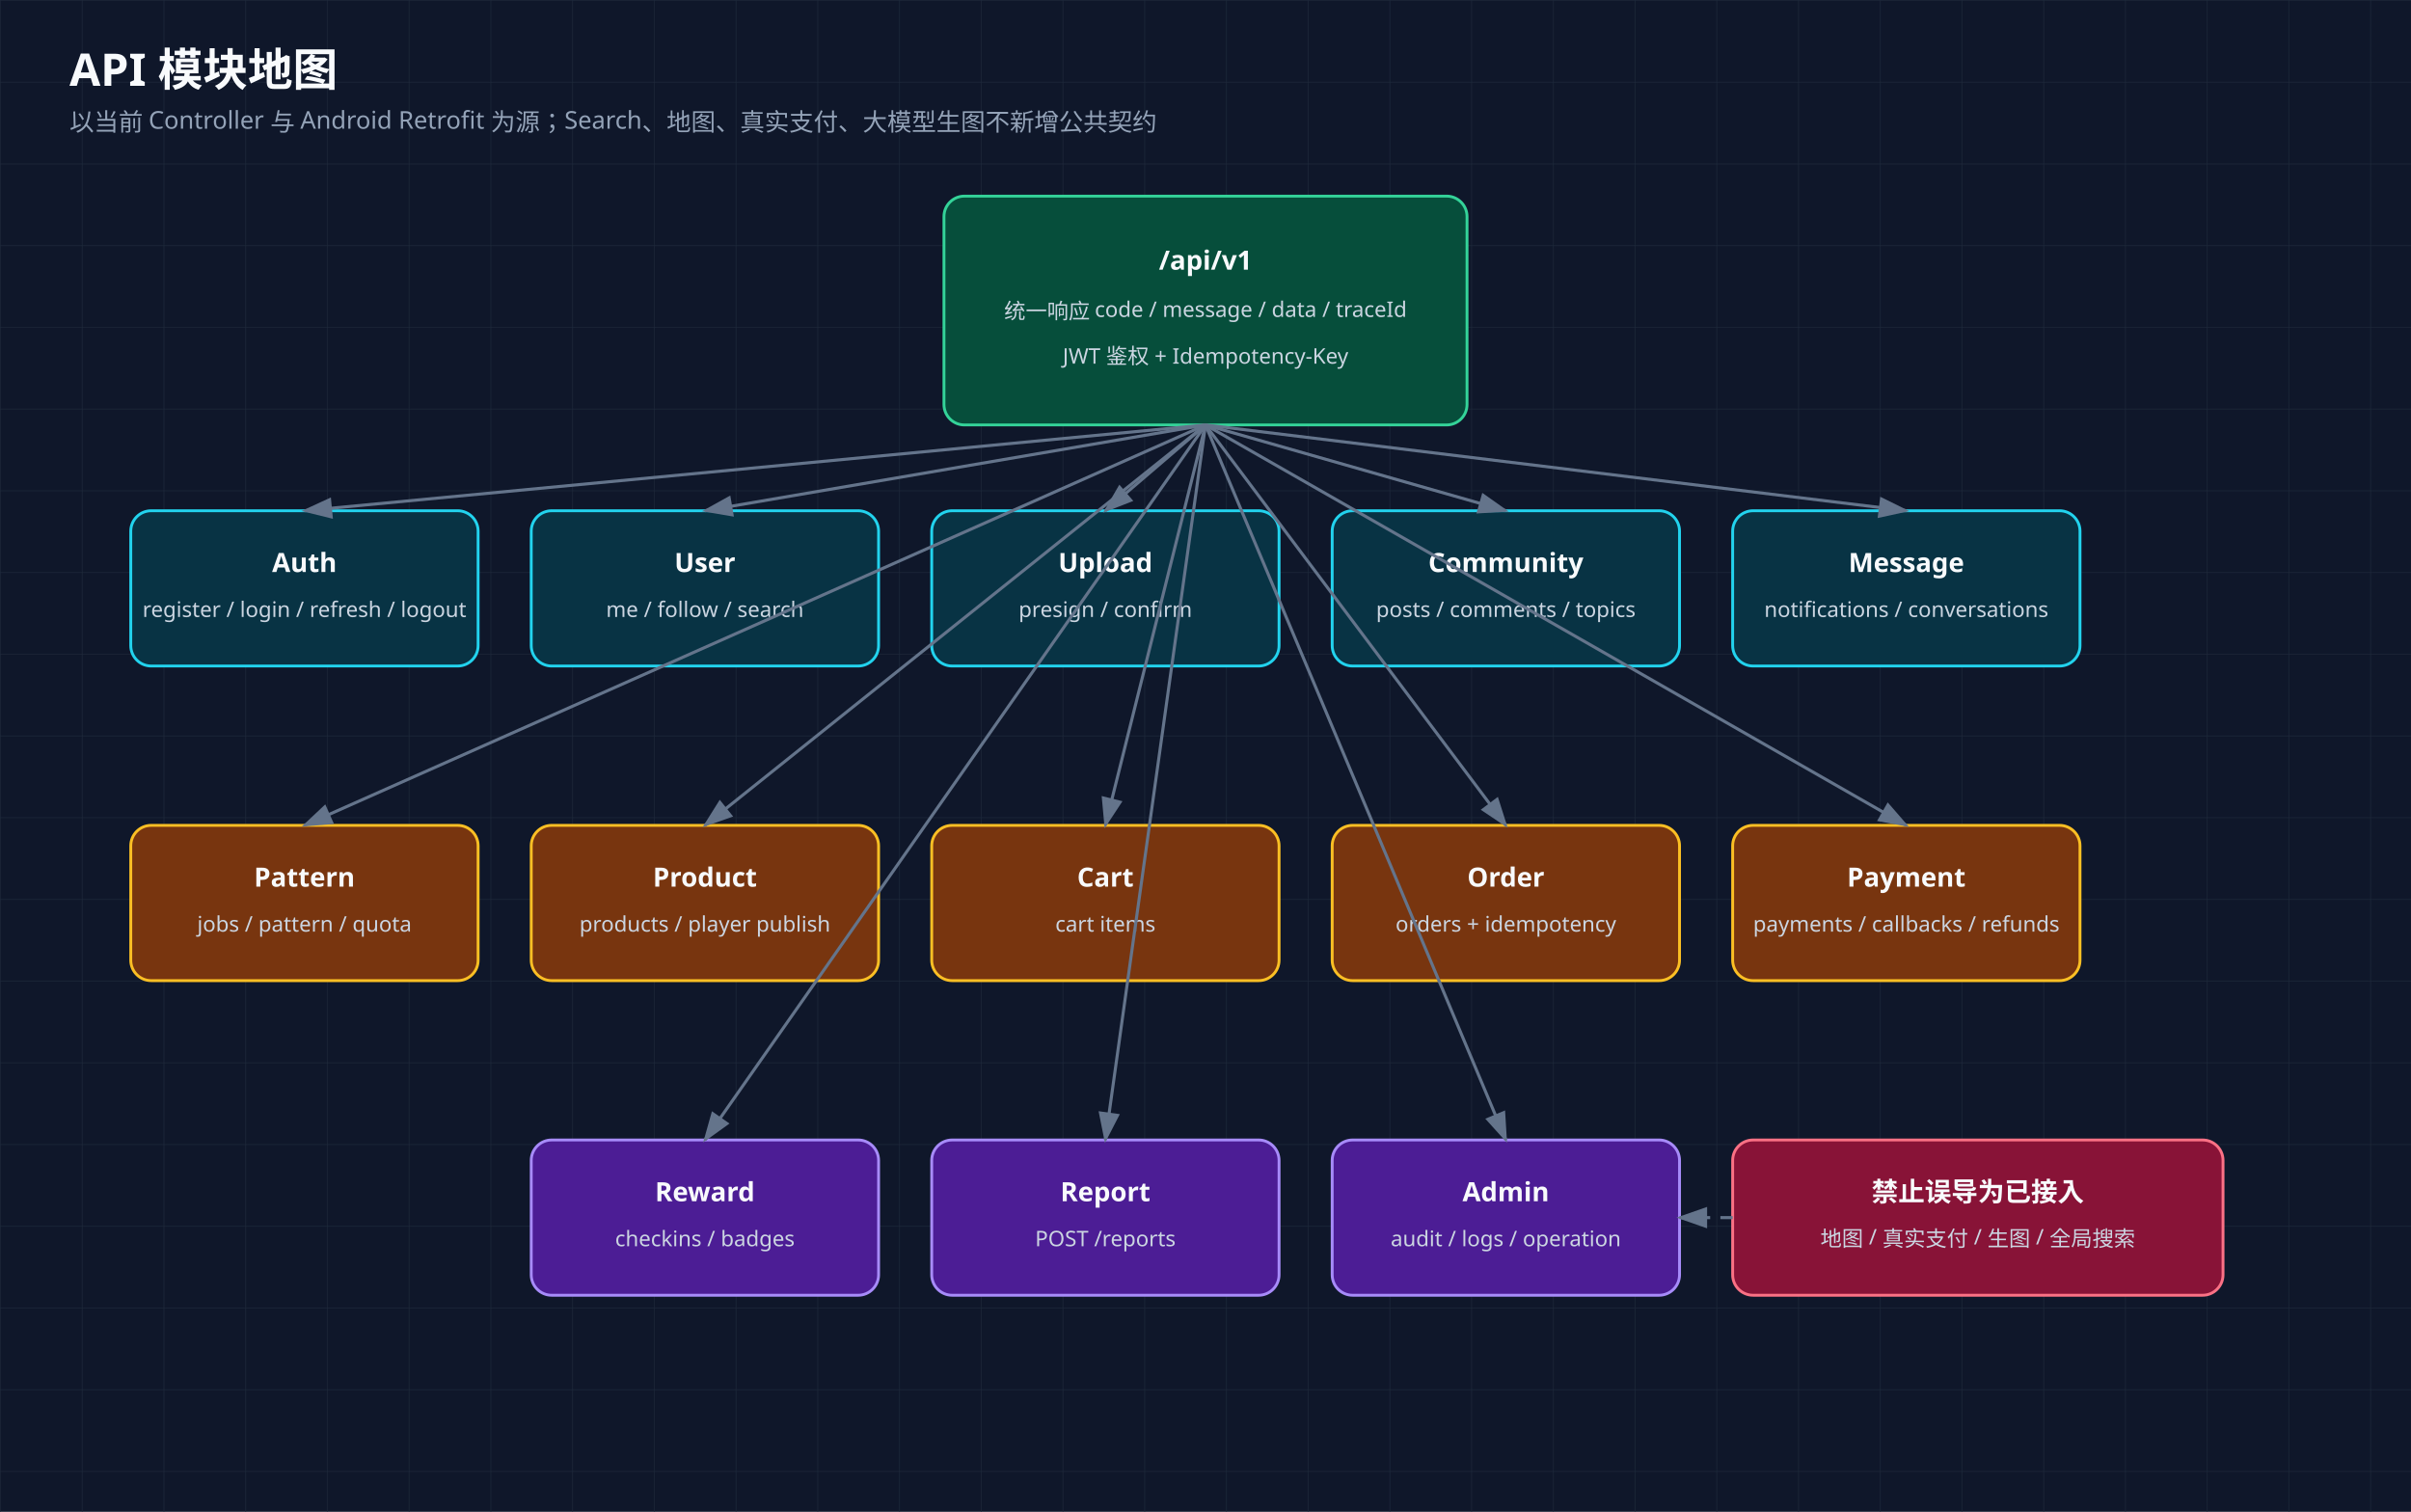
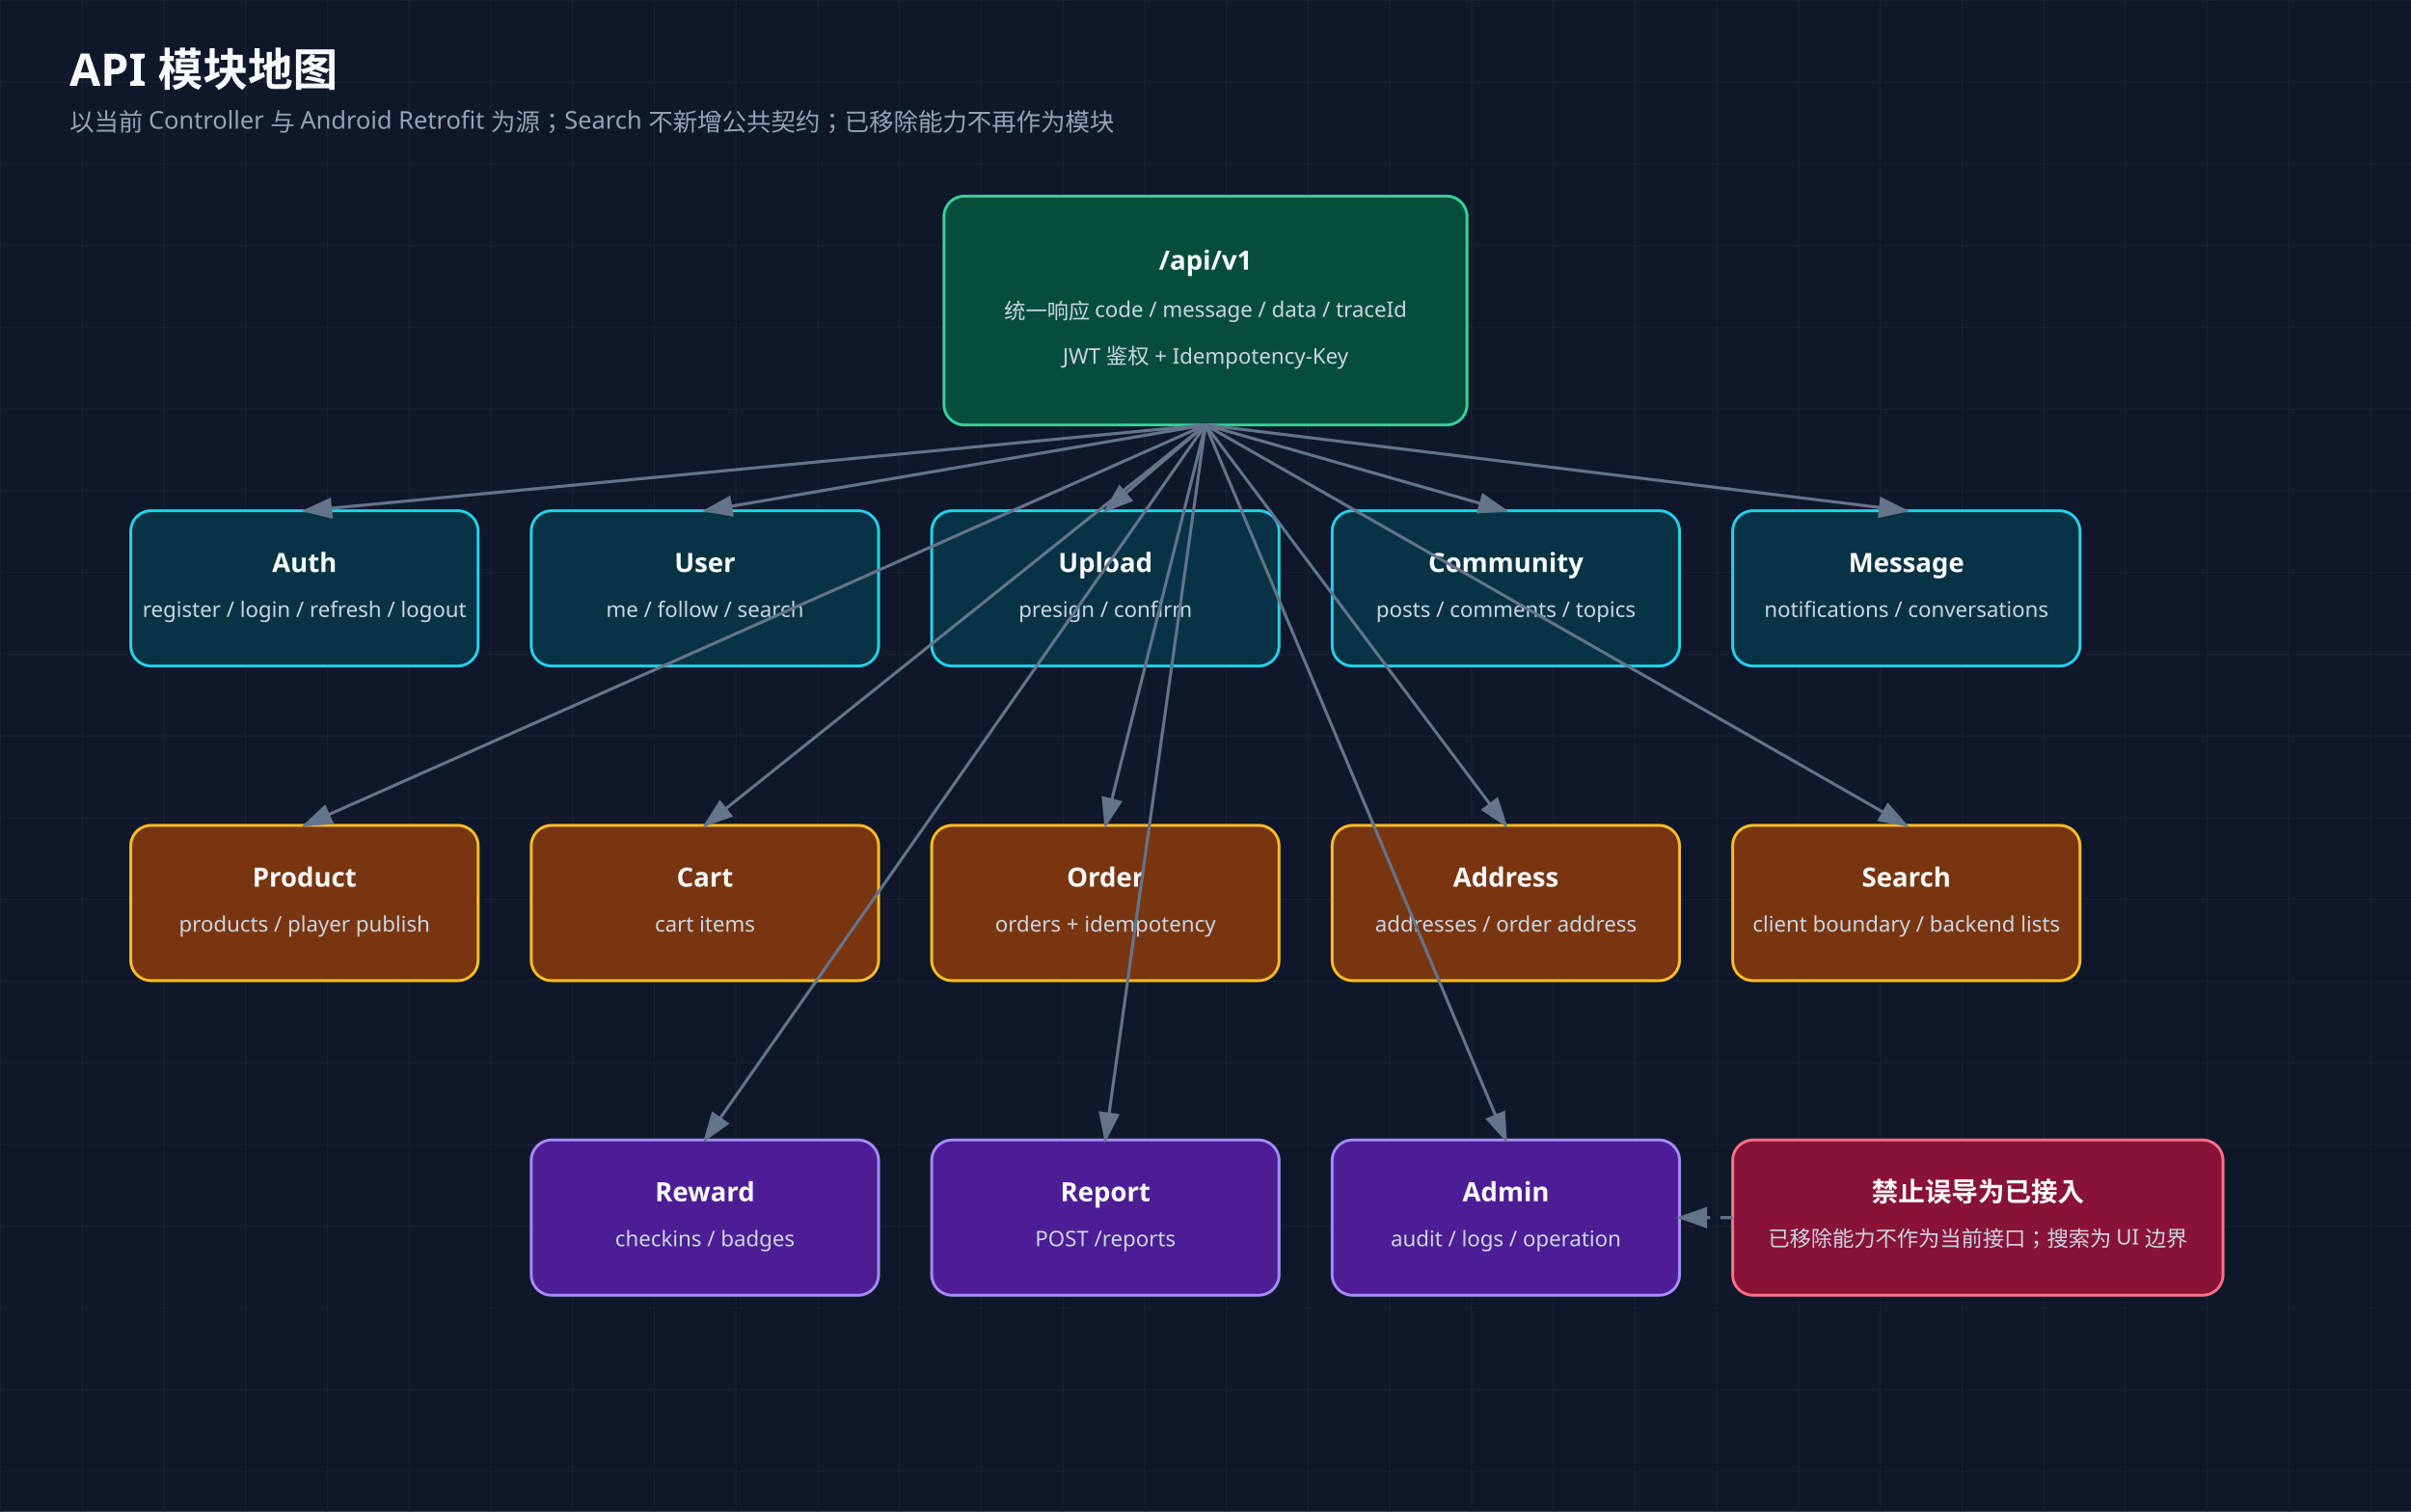
<svg xmlns="http://www.w3.org/2000/svg" viewBox="0 0 1180 740">
  <defs>
    <pattern id="grid" width="40" height="40" patternUnits="userSpaceOnUse">
      <path d="M 40 0 L 0 0 0 40" fill="none" stroke="#1e293b" stroke-width="0.6" />
    </pattern>
    <marker id="arrow" markerWidth="10" markerHeight="7" refX="9" refY="3.5" orient="auto">
      <polygon points="0 0, 10 3.5, 0 7" fill="#64748b" />
    </marker>
    <style>
      text{font-family:'JetBrains Mono','Noto Sans SC','Microsoft YaHei',sans-serif}
      .title{fill:#f8fafc;font-size:22px;font-weight:700}
      .note{fill:#94a3b8;font-size:12px}
      .label{fill:#f8fafc;font-size:13px;font-weight:700}
      .small{fill:#cbd5e1;font-size:10.5px}
      .module{rx:10;stroke-width:1.4}
      .core{fill:#064e3b;stroke:#34d399}
      .user{fill:#083344;stroke:#22d3ee}
      .commerce{fill:#78350f;stroke:#fbbf24}
      .admin{fill:#4c1d95;stroke:#a78bfa}
      .warn{fill:#881337;stroke:#fb7185}
      .line{stroke:#64748b;stroke-width:1.5;fill:none;marker-end:url(#arrow)}
      .dash{stroke-dasharray:6 5}
    </style>
  </defs>
  <rect width="1180" height="740" fill="#0f172a" />
  <rect width="1180" height="740" fill="url(#grid)" />
  <text x="34" y="42" class="title">API 模块地图</text>
-   <text x="34" y="64" class="note">以当前 Controller 与 Android Retrofit 为源；Search、地图、真实支付、大模型生图不新增公共契约</text>
+   <text x="34" y="64" class="note">以当前 Controller 与 Android Retrofit 为源；Search 不新增公共契约；已移除能力不再作为模块</text>
  <rect x="462" y="96" width="256" height="112" class="module core" />
  <text x="590" y="132" text-anchor="middle" class="label">/api/v1</text>
  <text x="590" y="156" text-anchor="middle" class="small">统一响应 code / message / data / traceId</text>
  <text x="590" y="178" text-anchor="middle" class="small">JWT 鉴权 + Idempotency-Key</text>
  <g>
    <rect x="64" y="250" width="170" height="76" class="module user" />
    <text x="149" y="280" text-anchor="middle" class="label">Auth</text>
    <text x="149" y="302" text-anchor="middle" class="small">register / login / refresh / logout</text>
    <rect x="260" y="250" width="170" height="76" class="module user" />
    <text x="345" y="280" text-anchor="middle" class="label">User</text>
    <text x="345" y="302" text-anchor="middle" class="small">me / follow / search</text>
    <rect x="456" y="250" width="170" height="76" class="module user" />
    <text x="541" y="280" text-anchor="middle" class="label">Upload</text>
    <text x="541" y="302" text-anchor="middle" class="small">presign / confirm</text>
    <rect x="652" y="250" width="170" height="76" class="module user" />
    <text x="737" y="280" text-anchor="middle" class="label">Community</text>
    <text x="737" y="302" text-anchor="middle" class="small">posts / comments / topics</text>
    <rect x="848" y="250" width="170" height="76" class="module user" />
    <text x="933" y="280" text-anchor="middle" class="label">Message</text>
    <text x="933" y="302" text-anchor="middle" class="small">notifications / conversations</text>
  </g>
  <g>
    <rect x="64" y="404" width="170" height="76" class="module commerce" />
-     <text x="149" y="434" text-anchor="middle" class="label">Pattern</text>
-     <text x="149" y="456" text-anchor="middle" class="small">jobs / pattern / quota</text>
+     <text x="149" y="434" text-anchor="middle" class="label">Product</text>
+     <text x="149" y="456" text-anchor="middle" class="small">products / player publish</text>
    <rect x="260" y="404" width="170" height="76" class="module commerce" />
-     <text x="345" y="434" text-anchor="middle" class="label">Product</text>
-     <text x="345" y="456" text-anchor="middle" class="small">products / player publish</text>
+     <text x="345" y="434" text-anchor="middle" class="label">Cart</text>
+     <text x="345" y="456" text-anchor="middle" class="small">cart items</text>
    <rect x="456" y="404" width="170" height="76" class="module commerce" />
-     <text x="541" y="434" text-anchor="middle" class="label">Cart</text>
-     <text x="541" y="456" text-anchor="middle" class="small">cart items</text>
+     <text x="541" y="434" text-anchor="middle" class="label">Order</text>
+     <text x="541" y="456" text-anchor="middle" class="small">orders + idempotency</text>
    <rect x="652" y="404" width="170" height="76" class="module commerce" />
-     <text x="737" y="434" text-anchor="middle" class="label">Order</text>
-     <text x="737" y="456" text-anchor="middle" class="small">orders + idempotency</text>
+     <text x="737" y="434" text-anchor="middle" class="label">Address</text>
+     <text x="737" y="456" text-anchor="middle" class="small">addresses / order address</text>
    <rect x="848" y="404" width="170" height="76" class="module commerce" />
-     <text x="933" y="434" text-anchor="middle" class="label">Payment</text>
-     <text x="933" y="456" text-anchor="middle" class="small">payments / callbacks / refunds</text>
+     <text x="933" y="434" text-anchor="middle" class="label">Search</text>
+     <text x="933" y="456" text-anchor="middle" class="small">client boundary / backend lists</text>
  </g>
  <g>
    <rect x="260" y="558" width="170" height="76" class="module admin" />
    <text x="345" y="588" text-anchor="middle" class="label">Reward</text>
    <text x="345" y="610" text-anchor="middle" class="small">checkins / badges</text>
    <rect x="456" y="558" width="170" height="76" class="module admin" />
    <text x="541" y="588" text-anchor="middle" class="label">Report</text>
    <text x="541" y="610" text-anchor="middle" class="small">POST /reports</text>
    <rect x="652" y="558" width="170" height="76" class="module admin" />
    <text x="737" y="588" text-anchor="middle" class="label">Admin</text>
    <text x="737" y="610" text-anchor="middle" class="small">audit / logs / operation</text>
  </g>
  <rect x="848" y="558" width="240" height="76" class="module warn" />
  <text x="968" y="588" text-anchor="middle" class="label">禁止误导为已接入</text>
-   <text x="968" y="610" text-anchor="middle" class="small">地图 / 真实支付 / 生图 / 全局搜索</text>
+   <text x="968" y="610" text-anchor="middle" class="small">已移除能力不作为当前接口；搜索为 UI 边界</text>
  <path d="M590 208 L149 250" class="line" />
  <path d="M590 208 L345 250" class="line" />
  <path d="M590 208 L541 250" class="line" />
  <path d="M590 208 L737 250" class="line" />
  <path d="M590 208 L933 250" class="line" />
  <path d="M590 208 L149 404" class="line" />
  <path d="M590 208 L345 404" class="line" />
  <path d="M590 208 L541 404" class="line" />
  <path d="M590 208 L737 404" class="line" />
  <path d="M590 208 L933 404" class="line" />
  <path d="M590 208 L345 558" class="line" />
  <path d="M590 208 L541 558" class="line" />
  <path d="M590 208 L737 558" class="line" />
  <path d="M848 596 L822 596" class="line dash" />
</svg>
